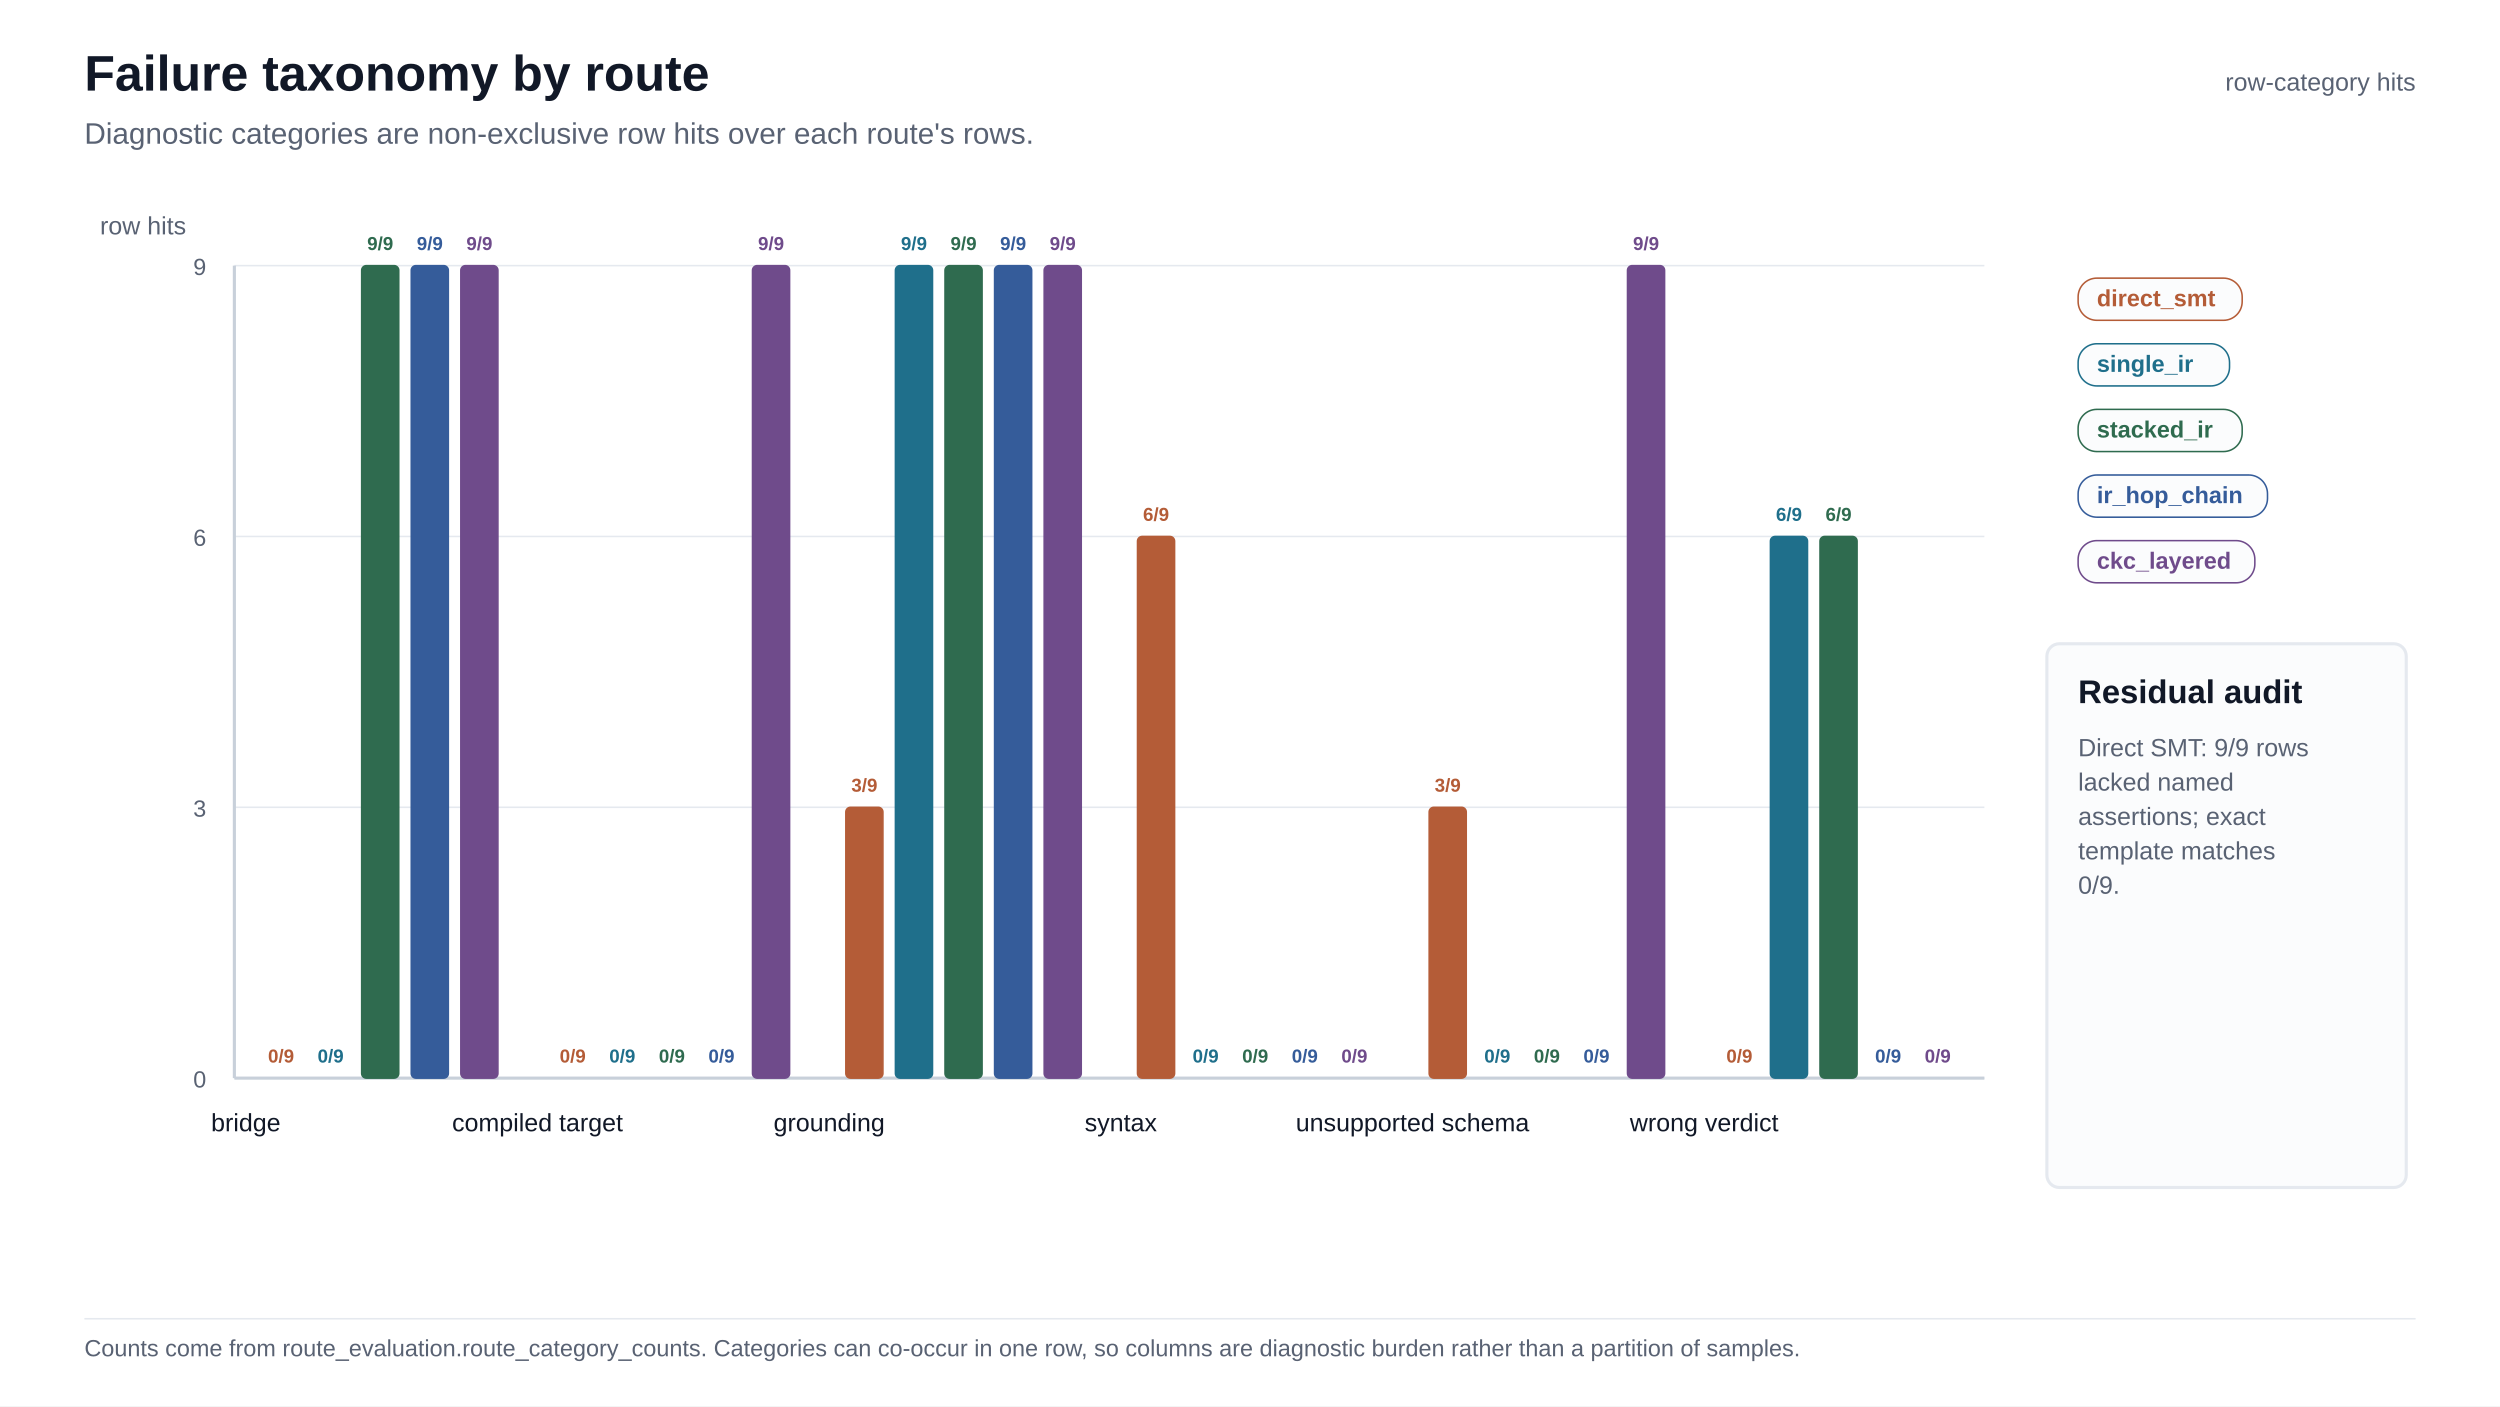
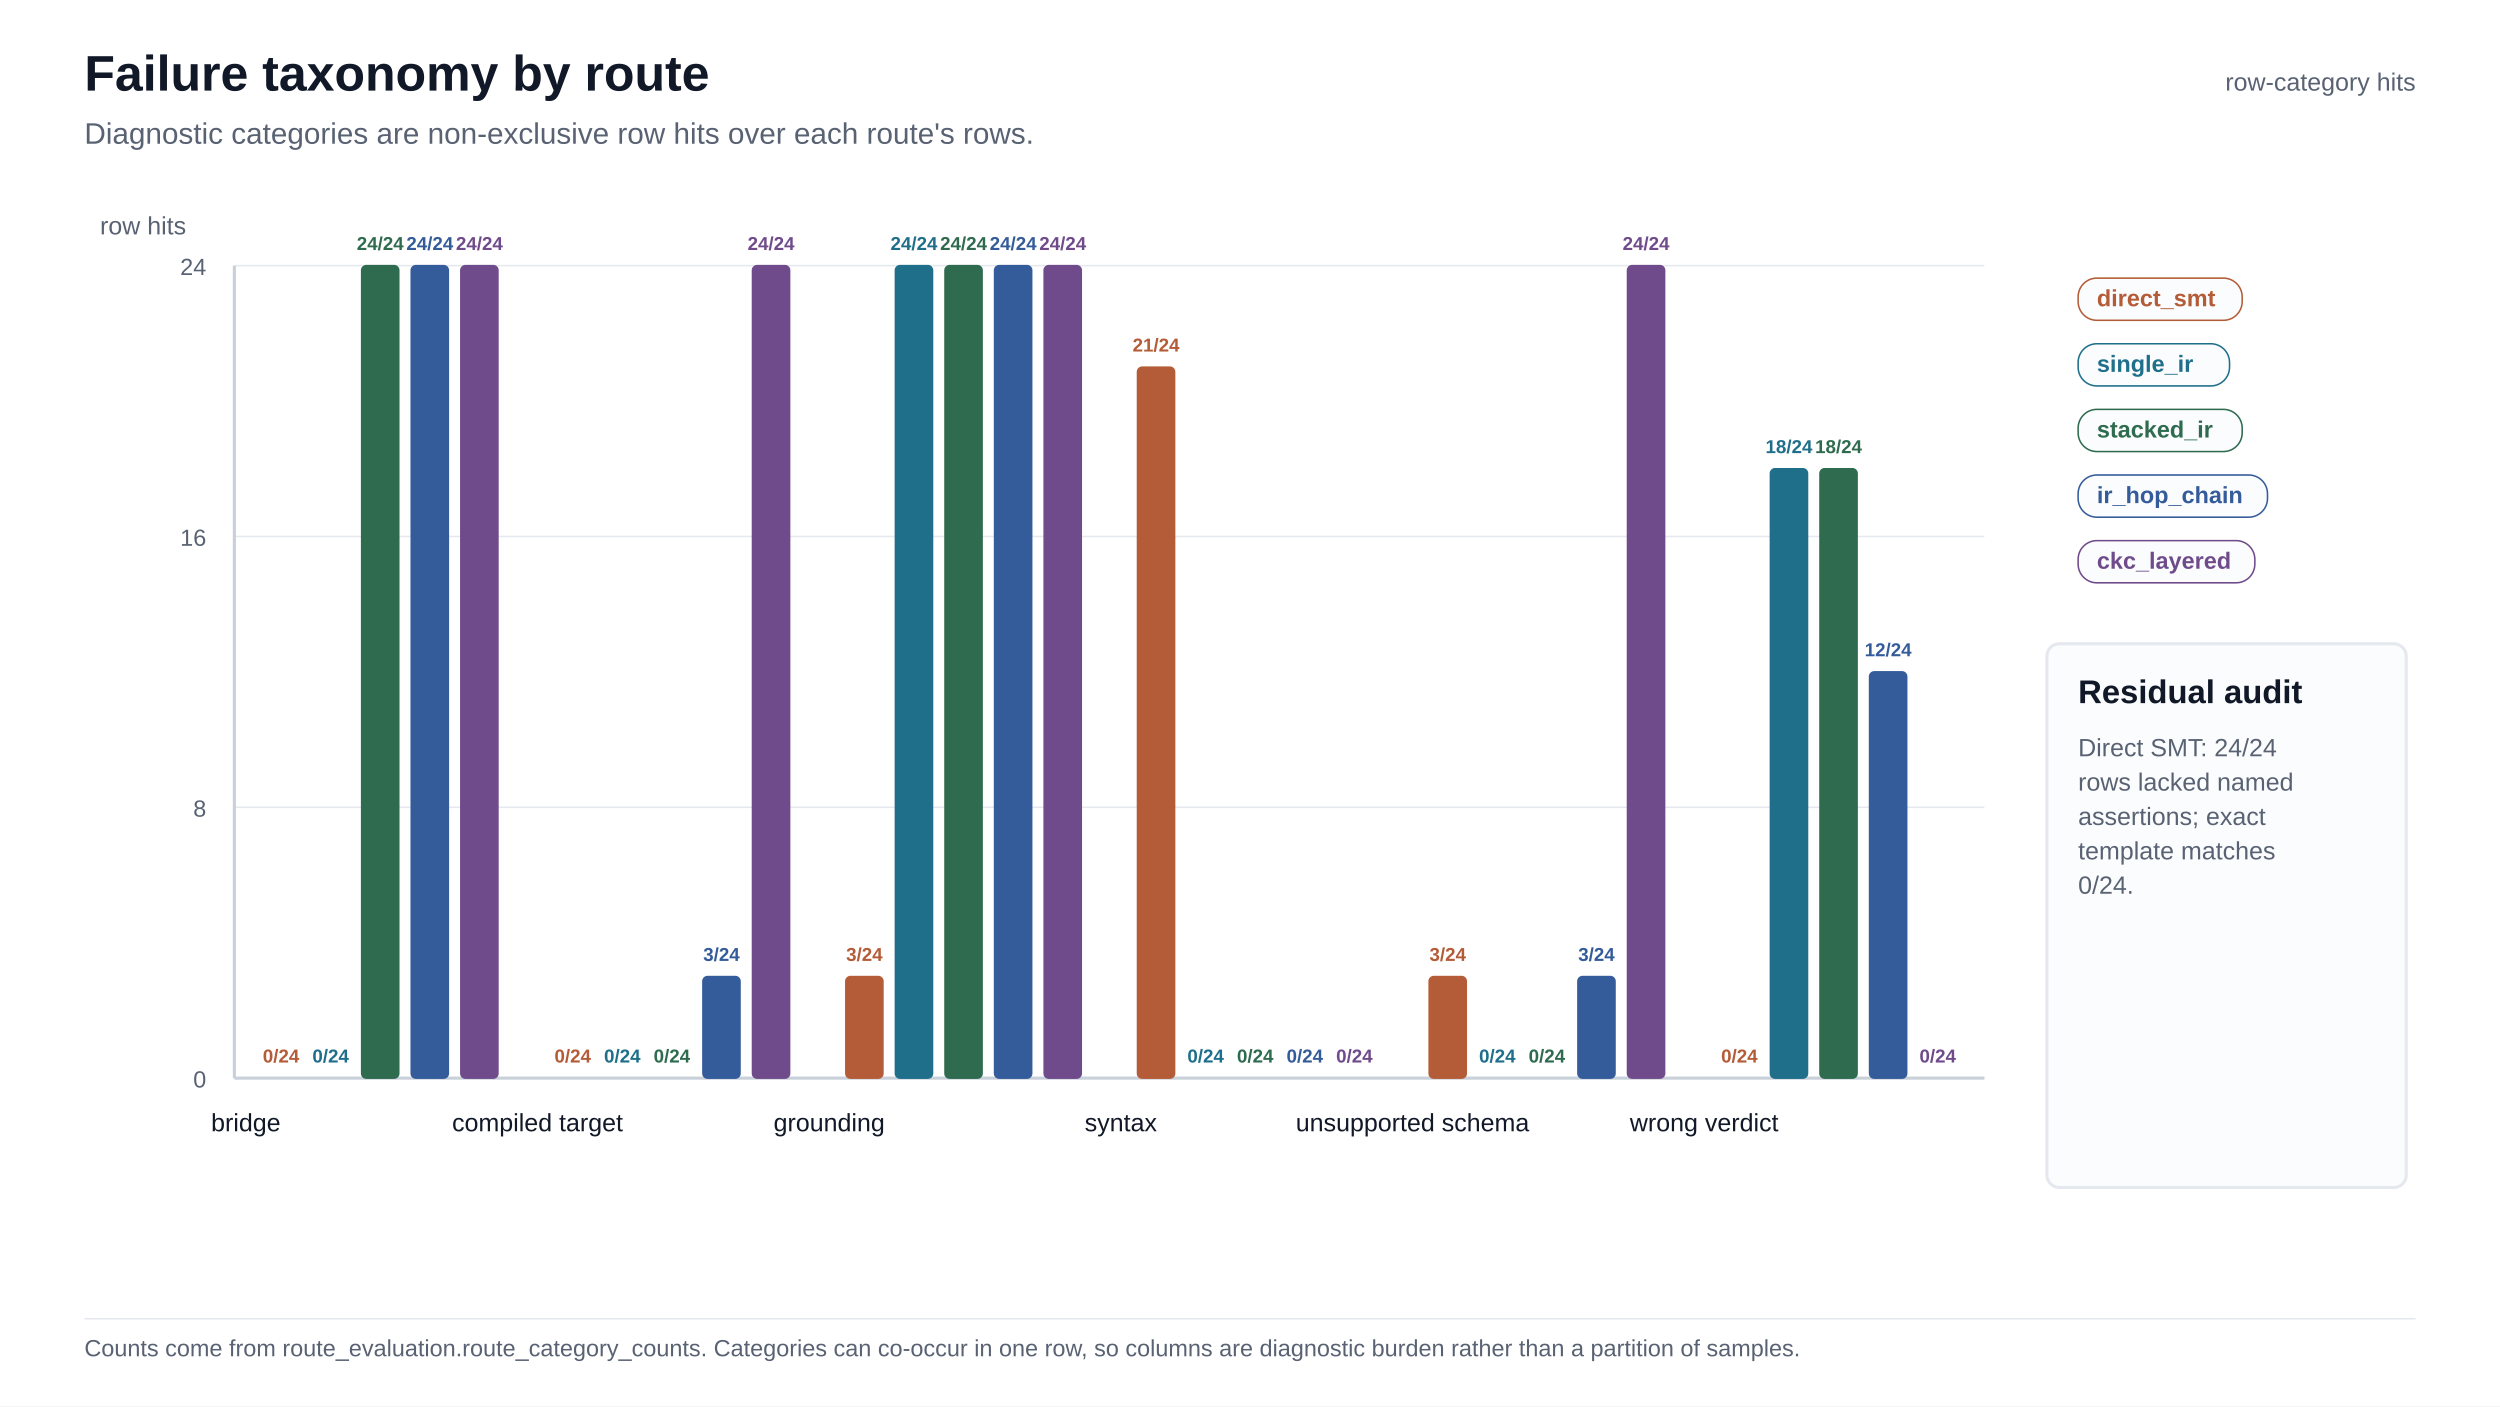
<svg xmlns="http://www.w3.org/2000/svg" width="1600" height="900" viewBox="0 0 1600 900" role="img" aria-labelledby="title desc">
  <rect width="1600" height="900" fill="#ffffff" />
  <text x="54" y="58" font-family="Arial, Helvetica, sans-serif" font-size="32" font-weight="700" fill="#111827" text-anchor="start">Failure taxonomy by route</text>
  <text x="54" y="92" font-family="Arial, Helvetica, sans-serif" font-size="19" font-weight="400" fill="#596273" text-anchor="start">Diagnostic categories are non-exclusive row hits over each route's rows.</text>
  <text x="1546" y="58" font-family="Arial, Helvetica, sans-serif" font-size="16" font-weight="400" fill="#596273" text-anchor="end">row-category hits</text>
  <line x1="150" y1="690" x2="1270" y2="690" stroke="#e5e9ef" stroke-width="1" />
  <text x="132" y="696" font-family="Arial, Helvetica, sans-serif" font-size="15" font-weight="400" fill="#596273" text-anchor="end">0</text>
  <line x1="150" y1="516.667" x2="1270" y2="516.667" stroke="#e5e9ef" stroke-width="1" />
-   <text x="132" y="522.667" font-family="Arial, Helvetica, sans-serif" font-size="15" font-weight="400" fill="#596273" text-anchor="end">3</text>
+   <text x="132" y="522.667" font-family="Arial, Helvetica, sans-serif" font-size="15" font-weight="400" fill="#596273" text-anchor="end">8</text>
  <line x1="150" y1="343.333" x2="1270" y2="343.333" stroke="#e5e9ef" stroke-width="1" />
-   <text x="132" y="349.333" font-family="Arial, Helvetica, sans-serif" font-size="15" font-weight="400" fill="#596273" text-anchor="end">6</text>
+   <text x="132" y="349.333" font-family="Arial, Helvetica, sans-serif" font-size="15" font-weight="400" fill="#596273" text-anchor="end">16</text>
  <line x1="150" y1="170" x2="1270" y2="170" stroke="#e5e9ef" stroke-width="1" />
-   <text x="132" y="176" font-family="Arial, Helvetica, sans-serif" font-size="15" font-weight="400" fill="#596273" text-anchor="end">9</text>
+   <text x="132" y="176" font-family="Arial, Helvetica, sans-serif" font-size="15" font-weight="400" fill="#596273" text-anchor="end">24</text>
  <text x="64" y="150" font-family="Arial, Helvetica, sans-serif" font-size="16" font-weight="400" fill="#596273" text-anchor="start">row hits</text>
  <line x1="150" y1="170" x2="150" y2="690" stroke="#c8d0da" stroke-width="2" />
  <line x1="150" y1="690" x2="1270" y2="690" stroke="#c8d0da" stroke-width="2" />
  <rect x="168" y="690" width="23.733" height="0" rx="3" fill="#b45c37" stroke="#b45c37" stroke-width="1" />
-   <text x="179.867" y="680" font-family="Arial, Helvetica, sans-serif" font-size="12" font-weight="700" fill="#b45c37" text-anchor="middle">0/9</text>
+   <text x="179.867" y="680" font-family="Arial, Helvetica, sans-serif" font-size="12" font-weight="700" fill="#b45c37" text-anchor="middle">0/24</text>
  <rect x="199.733" y="690" width="23.733" height="0" rx="3" fill="#1f6f8b" stroke="#1f6f8b" stroke-width="1" />
-   <text x="211.6" y="680" font-family="Arial, Helvetica, sans-serif" font-size="12" font-weight="700" fill="#1f6f8b" text-anchor="middle">0/9</text>
+   <text x="211.6" y="680" font-family="Arial, Helvetica, sans-serif" font-size="12" font-weight="700" fill="#1f6f8b" text-anchor="middle">0/24</text>
  <rect x="231.467" y="170" width="23.733" height="520" rx="3" fill="#2f6b4f" stroke="#2f6b4f" stroke-width="1" />
-   <text x="243.333" y="160" font-family="Arial, Helvetica, sans-serif" font-size="12" font-weight="700" fill="#2f6b4f" text-anchor="middle">9/9</text>
+   <text x="243.333" y="160" font-family="Arial, Helvetica, sans-serif" font-size="12" font-weight="700" fill="#2f6b4f" text-anchor="middle">24/24</text>
  <rect x="263.2" y="170" width="23.733" height="520" rx="3" fill="#355c9a" stroke="#355c9a" stroke-width="1" />
-   <text x="275.067" y="160" font-family="Arial, Helvetica, sans-serif" font-size="12" font-weight="700" fill="#355c9a" text-anchor="middle">9/9</text>
+   <text x="275.067" y="160" font-family="Arial, Helvetica, sans-serif" font-size="12" font-weight="700" fill="#355c9a" text-anchor="middle">24/24</text>
  <rect x="294.933" y="170" width="23.733" height="520" rx="3" fill="#6f4b8b" stroke="#6f4b8b" stroke-width="1" />
-   <text x="306.8" y="160" font-family="Arial, Helvetica, sans-serif" font-size="12" font-weight="700" fill="#6f4b8b" text-anchor="middle">9/9</text>
+   <text x="306.8" y="160" font-family="Arial, Helvetica, sans-serif" font-size="12" font-weight="700" fill="#6f4b8b" text-anchor="middle">24/24</text>
  <text x="157.333" y="724" font-family="Arial, Helvetica, sans-serif" font-size="16" font-weight="400" fill="#111827" text-anchor="middle">bridge</text>
  <rect x="354.667" y="690" width="23.733" height="0" rx="3" fill="#b45c37" stroke="#b45c37" stroke-width="1" />
-   <text x="366.533" y="680" font-family="Arial, Helvetica, sans-serif" font-size="12" font-weight="700" fill="#b45c37" text-anchor="middle">0/9</text>
+   <text x="366.533" y="680" font-family="Arial, Helvetica, sans-serif" font-size="12" font-weight="700" fill="#b45c37" text-anchor="middle">0/24</text>
  <rect x="386.4" y="690" width="23.733" height="0" rx="3" fill="#1f6f8b" stroke="#1f6f8b" stroke-width="1" />
-   <text x="398.267" y="680" font-family="Arial, Helvetica, sans-serif" font-size="12" font-weight="700" fill="#1f6f8b" text-anchor="middle">0/9</text>
+   <text x="398.267" y="680" font-family="Arial, Helvetica, sans-serif" font-size="12" font-weight="700" fill="#1f6f8b" text-anchor="middle">0/24</text>
  <rect x="418.133" y="690" width="23.733" height="0" rx="3" fill="#2f6b4f" stroke="#2f6b4f" stroke-width="1" />
-   <text x="430" y="680" font-family="Arial, Helvetica, sans-serif" font-size="12" font-weight="700" fill="#2f6b4f" text-anchor="middle">0/9</text>
-   <rect x="449.867" y="690" width="23.733" height="0" rx="3" fill="#355c9a" stroke="#355c9a" stroke-width="1" />
-   <text x="461.733" y="680" font-family="Arial, Helvetica, sans-serif" font-size="12" font-weight="700" fill="#355c9a" text-anchor="middle">0/9</text>
+   <text x="430" y="680" font-family="Arial, Helvetica, sans-serif" font-size="12" font-weight="700" fill="#2f6b4f" text-anchor="middle">0/24</text>
+   <rect x="449.867" y="625" width="23.733" height="65" rx="3" fill="#355c9a" stroke="#355c9a" stroke-width="1" />
+   <text x="461.733" y="615" font-family="Arial, Helvetica, sans-serif" font-size="12" font-weight="700" fill="#355c9a" text-anchor="middle">3/24</text>
  <rect x="481.6" y="170" width="23.733" height="520" rx="3" fill="#6f4b8b" stroke="#6f4b8b" stroke-width="1" />
-   <text x="493.467" y="160" font-family="Arial, Helvetica, sans-serif" font-size="12" font-weight="700" fill="#6f4b8b" text-anchor="middle">9/9</text>
+   <text x="493.467" y="160" font-family="Arial, Helvetica, sans-serif" font-size="12" font-weight="700" fill="#6f4b8b" text-anchor="middle">24/24</text>
  <text x="344" y="724" font-family="Arial, Helvetica, sans-serif" font-size="16" font-weight="400" fill="#111827" text-anchor="middle">compiled target</text>
-   <rect x="541.333" y="516.667" width="23.733" height="173.333" rx="3" fill="#b45c37" stroke="#b45c37" stroke-width="1" />
-   <text x="553.2" y="506.667" font-family="Arial, Helvetica, sans-serif" font-size="12" font-weight="700" fill="#b45c37" text-anchor="middle">3/9</text>
+   <rect x="541.333" y="625" width="23.733" height="65" rx="3" fill="#b45c37" stroke="#b45c37" stroke-width="1" />
+   <text x="553.2" y="615" font-family="Arial, Helvetica, sans-serif" font-size="12" font-weight="700" fill="#b45c37" text-anchor="middle">3/24</text>
  <rect x="573.067" y="170" width="23.733" height="520" rx="3" fill="#1f6f8b" stroke="#1f6f8b" stroke-width="1" />
-   <text x="584.933" y="160" font-family="Arial, Helvetica, sans-serif" font-size="12" font-weight="700" fill="#1f6f8b" text-anchor="middle">9/9</text>
+   <text x="584.933" y="160" font-family="Arial, Helvetica, sans-serif" font-size="12" font-weight="700" fill="#1f6f8b" text-anchor="middle">24/24</text>
  <rect x="604.8" y="170" width="23.733" height="520" rx="3" fill="#2f6b4f" stroke="#2f6b4f" stroke-width="1" />
-   <text x="616.667" y="160" font-family="Arial, Helvetica, sans-serif" font-size="12" font-weight="700" fill="#2f6b4f" text-anchor="middle">9/9</text>
+   <text x="616.667" y="160" font-family="Arial, Helvetica, sans-serif" font-size="12" font-weight="700" fill="#2f6b4f" text-anchor="middle">24/24</text>
  <rect x="636.533" y="170" width="23.733" height="520" rx="3" fill="#355c9a" stroke="#355c9a" stroke-width="1" />
-   <text x="648.4" y="160" font-family="Arial, Helvetica, sans-serif" font-size="12" font-weight="700" fill="#355c9a" text-anchor="middle">9/9</text>
+   <text x="648.4" y="160" font-family="Arial, Helvetica, sans-serif" font-size="12" font-weight="700" fill="#355c9a" text-anchor="middle">24/24</text>
  <rect x="668.267" y="170" width="23.733" height="520" rx="3" fill="#6f4b8b" stroke="#6f4b8b" stroke-width="1" />
-   <text x="680.133" y="160" font-family="Arial, Helvetica, sans-serif" font-size="12" font-weight="700" fill="#6f4b8b" text-anchor="middle">9/9</text>
+   <text x="680.133" y="160" font-family="Arial, Helvetica, sans-serif" font-size="12" font-weight="700" fill="#6f4b8b" text-anchor="middle">24/24</text>
  <text x="530.667" y="724" font-family="Arial, Helvetica, sans-serif" font-size="16" font-weight="400" fill="#111827" text-anchor="middle">grounding</text>
-   <rect x="728" y="343.333" width="23.733" height="346.667" rx="3" fill="#b45c37" stroke="#b45c37" stroke-width="1" />
-   <text x="739.867" y="333.333" font-family="Arial, Helvetica, sans-serif" font-size="12" font-weight="700" fill="#b45c37" text-anchor="middle">6/9</text>
+   <rect x="728" y="235" width="23.733" height="455" rx="3" fill="#b45c37" stroke="#b45c37" stroke-width="1" />
+   <text x="739.867" y="225" font-family="Arial, Helvetica, sans-serif" font-size="12" font-weight="700" fill="#b45c37" text-anchor="middle">21/24</text>
  <rect x="759.733" y="690" width="23.733" height="0" rx="3" fill="#1f6f8b" stroke="#1f6f8b" stroke-width="1" />
-   <text x="771.6" y="680" font-family="Arial, Helvetica, sans-serif" font-size="12" font-weight="700" fill="#1f6f8b" text-anchor="middle">0/9</text>
+   <text x="771.6" y="680" font-family="Arial, Helvetica, sans-serif" font-size="12" font-weight="700" fill="#1f6f8b" text-anchor="middle">0/24</text>
  <rect x="791.467" y="690" width="23.733" height="0" rx="3" fill="#2f6b4f" stroke="#2f6b4f" stroke-width="1" />
-   <text x="803.333" y="680" font-family="Arial, Helvetica, sans-serif" font-size="12" font-weight="700" fill="#2f6b4f" text-anchor="middle">0/9</text>
+   <text x="803.333" y="680" font-family="Arial, Helvetica, sans-serif" font-size="12" font-weight="700" fill="#2f6b4f" text-anchor="middle">0/24</text>
  <rect x="823.2" y="690" width="23.733" height="0" rx="3" fill="#355c9a" stroke="#355c9a" stroke-width="1" />
-   <text x="835.067" y="680" font-family="Arial, Helvetica, sans-serif" font-size="12" font-weight="700" fill="#355c9a" text-anchor="middle">0/9</text>
+   <text x="835.067" y="680" font-family="Arial, Helvetica, sans-serif" font-size="12" font-weight="700" fill="#355c9a" text-anchor="middle">0/24</text>
  <rect x="854.933" y="690" width="23.733" height="0" rx="3" fill="#6f4b8b" stroke="#6f4b8b" stroke-width="1" />
-   <text x="866.8" y="680" font-family="Arial, Helvetica, sans-serif" font-size="12" font-weight="700" fill="#6f4b8b" text-anchor="middle">0/9</text>
+   <text x="866.8" y="680" font-family="Arial, Helvetica, sans-serif" font-size="12" font-weight="700" fill="#6f4b8b" text-anchor="middle">0/24</text>
  <text x="717.333" y="724" font-family="Arial, Helvetica, sans-serif" font-size="16" font-weight="400" fill="#111827" text-anchor="middle">syntax</text>
-   <rect x="914.667" y="516.667" width="23.733" height="173.333" rx="3" fill="#b45c37" stroke="#b45c37" stroke-width="1" />
-   <text x="926.533" y="506.667" font-family="Arial, Helvetica, sans-serif" font-size="12" font-weight="700" fill="#b45c37" text-anchor="middle">3/9</text>
+   <rect x="914.667" y="625" width="23.733" height="65" rx="3" fill="#b45c37" stroke="#b45c37" stroke-width="1" />
+   <text x="926.533" y="615" font-family="Arial, Helvetica, sans-serif" font-size="12" font-weight="700" fill="#b45c37" text-anchor="middle">3/24</text>
  <rect x="946.4" y="690" width="23.733" height="0" rx="3" fill="#1f6f8b" stroke="#1f6f8b" stroke-width="1" />
-   <text x="958.267" y="680" font-family="Arial, Helvetica, sans-serif" font-size="12" font-weight="700" fill="#1f6f8b" text-anchor="middle">0/9</text>
+   <text x="958.267" y="680" font-family="Arial, Helvetica, sans-serif" font-size="12" font-weight="700" fill="#1f6f8b" text-anchor="middle">0/24</text>
  <rect x="978.133" y="690" width="23.733" height="0" rx="3" fill="#2f6b4f" stroke="#2f6b4f" stroke-width="1" />
-   <text x="990" y="680" font-family="Arial, Helvetica, sans-serif" font-size="12" font-weight="700" fill="#2f6b4f" text-anchor="middle">0/9</text>
-   <rect x="1009.867" y="690" width="23.733" height="0" rx="3" fill="#355c9a" stroke="#355c9a" stroke-width="1" />
-   <text x="1021.733" y="680" font-family="Arial, Helvetica, sans-serif" font-size="12" font-weight="700" fill="#355c9a" text-anchor="middle">0/9</text>
+   <text x="990" y="680" font-family="Arial, Helvetica, sans-serif" font-size="12" font-weight="700" fill="#2f6b4f" text-anchor="middle">0/24</text>
+   <rect x="1009.867" y="625" width="23.733" height="65" rx="3" fill="#355c9a" stroke="#355c9a" stroke-width="1" />
+   <text x="1021.733" y="615" font-family="Arial, Helvetica, sans-serif" font-size="12" font-weight="700" fill="#355c9a" text-anchor="middle">3/24</text>
  <rect x="1041.6" y="170" width="23.733" height="520" rx="3" fill="#6f4b8b" stroke="#6f4b8b" stroke-width="1" />
-   <text x="1053.467" y="160" font-family="Arial, Helvetica, sans-serif" font-size="12" font-weight="700" fill="#6f4b8b" text-anchor="middle">9/9</text>
+   <text x="1053.467" y="160" font-family="Arial, Helvetica, sans-serif" font-size="12" font-weight="700" fill="#6f4b8b" text-anchor="middle">24/24</text>
  <text x="904" y="724" font-family="Arial, Helvetica, sans-serif" font-size="16" font-weight="400" fill="#111827" text-anchor="middle">unsupported schema</text>
  <rect x="1101.333" y="690" width="23.733" height="0" rx="3" fill="#b45c37" stroke="#b45c37" stroke-width="1" />
-   <text x="1113.2" y="680" font-family="Arial, Helvetica, sans-serif" font-size="12" font-weight="700" fill="#b45c37" text-anchor="middle">0/9</text>
-   <rect x="1133.067" y="343.333" width="23.733" height="346.667" rx="3" fill="#1f6f8b" stroke="#1f6f8b" stroke-width="1" />
-   <text x="1144.933" y="333.333" font-family="Arial, Helvetica, sans-serif" font-size="12" font-weight="700" fill="#1f6f8b" text-anchor="middle">6/9</text>
-   <rect x="1164.8" y="343.333" width="23.733" height="346.667" rx="3" fill="#2f6b4f" stroke="#2f6b4f" stroke-width="1" />
-   <text x="1176.667" y="333.333" font-family="Arial, Helvetica, sans-serif" font-size="12" font-weight="700" fill="#2f6b4f" text-anchor="middle">6/9</text>
-   <rect x="1196.533" y="690" width="23.733" height="0" rx="3" fill="#355c9a" stroke="#355c9a" stroke-width="1" />
-   <text x="1208.4" y="680" font-family="Arial, Helvetica, sans-serif" font-size="12" font-weight="700" fill="#355c9a" text-anchor="middle">0/9</text>
+   <text x="1113.2" y="680" font-family="Arial, Helvetica, sans-serif" font-size="12" font-weight="700" fill="#b45c37" text-anchor="middle">0/24</text>
+   <rect x="1133.067" y="300" width="23.733" height="390" rx="3" fill="#1f6f8b" stroke="#1f6f8b" stroke-width="1" />
+   <text x="1144.933" y="290" font-family="Arial, Helvetica, sans-serif" font-size="12" font-weight="700" fill="#1f6f8b" text-anchor="middle">18/24</text>
+   <rect x="1164.8" y="300" width="23.733" height="390" rx="3" fill="#2f6b4f" stroke="#2f6b4f" stroke-width="1" />
+   <text x="1176.667" y="290" font-family="Arial, Helvetica, sans-serif" font-size="12" font-weight="700" fill="#2f6b4f" text-anchor="middle">18/24</text>
+   <rect x="1196.533" y="430" width="23.733" height="260" rx="3" fill="#355c9a" stroke="#355c9a" stroke-width="1" />
+   <text x="1208.4" y="420" font-family="Arial, Helvetica, sans-serif" font-size="12" font-weight="700" fill="#355c9a" text-anchor="middle">12/24</text>
  <rect x="1228.267" y="690" width="23.733" height="0" rx="3" fill="#6f4b8b" stroke="#6f4b8b" stroke-width="1" />
-   <text x="1240.133" y="680" font-family="Arial, Helvetica, sans-serif" font-size="12" font-weight="700" fill="#6f4b8b" text-anchor="middle">0/9</text>
+   <text x="1240.133" y="680" font-family="Arial, Helvetica, sans-serif" font-size="12" font-weight="700" fill="#6f4b8b" text-anchor="middle">0/24</text>
  <text x="1090.667" y="724" font-family="Arial, Helvetica, sans-serif" font-size="16" font-weight="400" fill="#111827" text-anchor="middle">wrong verdict</text>
  <rect x="1330" y="178" width="105" height="27" rx="12" fill="#fbfcfd" stroke="#b45c37" stroke-width="1" />
  <text x="1342" y="196" font-family="Arial, Helvetica, sans-serif" font-size="15" font-weight="700" fill="#b45c37" text-anchor="start">direct_smt</text>
  <rect x="1330" y="220" width="96.9" height="27" rx="12" fill="#fbfcfd" stroke="#1f6f8b" stroke-width="1" />
  <text x="1342" y="238" font-family="Arial, Helvetica, sans-serif" font-size="15" font-weight="700" fill="#1f6f8b" text-anchor="start">single_ir</text>
  <rect x="1330" y="262" width="105" height="27" rx="12" fill="#fbfcfd" stroke="#2f6b4f" stroke-width="1" />
  <text x="1342" y="280" font-family="Arial, Helvetica, sans-serif" font-size="15" font-weight="700" fill="#2f6b4f" text-anchor="start">stacked_ir</text>
  <rect x="1330" y="304" width="121.2" height="27" rx="12" fill="#fbfcfd" stroke="#355c9a" stroke-width="1" />
  <text x="1342" y="322" font-family="Arial, Helvetica, sans-serif" font-size="15" font-weight="700" fill="#355c9a" text-anchor="start">ir_hop_chain</text>
  <rect x="1330" y="346" width="113.1" height="27" rx="12" fill="#fbfcfd" stroke="#6f4b8b" stroke-width="1" />
  <text x="1342" y="364" font-family="Arial, Helvetica, sans-serif" font-size="15" font-weight="700" fill="#6f4b8b" text-anchor="start">ckc_layered</text>
  <rect x="1310" y="412" width="230" height="348" rx="8" fill="#fbfcfd" stroke="#e5e9ef" stroke-width="2" />
  <text x="1330" y="450" font-family="Arial, Helvetica, sans-serif" font-size="21" font-weight="700" fill="#111827" text-anchor="start">Residual audit</text>
-   <text x="1330" y="484" font-family="Arial, Helvetica, sans-serif" font-size="16" font-weight="400" fill="#596273" text-anchor="start">Direct SMT: 9/9 rows</text>
-   <text x="1330" y="506" font-family="Arial, Helvetica, sans-serif" font-size="16" font-weight="400" fill="#596273" text-anchor="start">lacked named</text>
+   <text x="1330" y="484" font-family="Arial, Helvetica, sans-serif" font-size="16" font-weight="400" fill="#596273" text-anchor="start">Direct SMT: 24/24</text>
+   <text x="1330" y="506" font-family="Arial, Helvetica, sans-serif" font-size="16" font-weight="400" fill="#596273" text-anchor="start">rows lacked named</text>
  <text x="1330" y="528" font-family="Arial, Helvetica, sans-serif" font-size="16" font-weight="400" fill="#596273" text-anchor="start">assertions; exact</text>
  <text x="1330" y="550" font-family="Arial, Helvetica, sans-serif" font-size="16" font-weight="400" fill="#596273" text-anchor="start">template matches</text>
-   <text x="1330" y="572" font-family="Arial, Helvetica, sans-serif" font-size="16" font-weight="400" fill="#596273" text-anchor="start">0/9.</text>
+   <text x="1330" y="572" font-family="Arial, Helvetica, sans-serif" font-size="16" font-weight="400" fill="#596273" text-anchor="start">0/24.</text>
  <line x1="54" y1="844" x2="1546" y2="844" stroke="#e5e9ef" stroke-width="1" />
  <text x="54" y="868" font-family="Arial, Helvetica, sans-serif" font-size="15" font-weight="400" fill="#596273" text-anchor="start">Counts come from route_evaluation.route_category_counts. Categories can co-occur in one row, so columns are diagnostic burden rather than a partition of samples.</text>
</svg>
